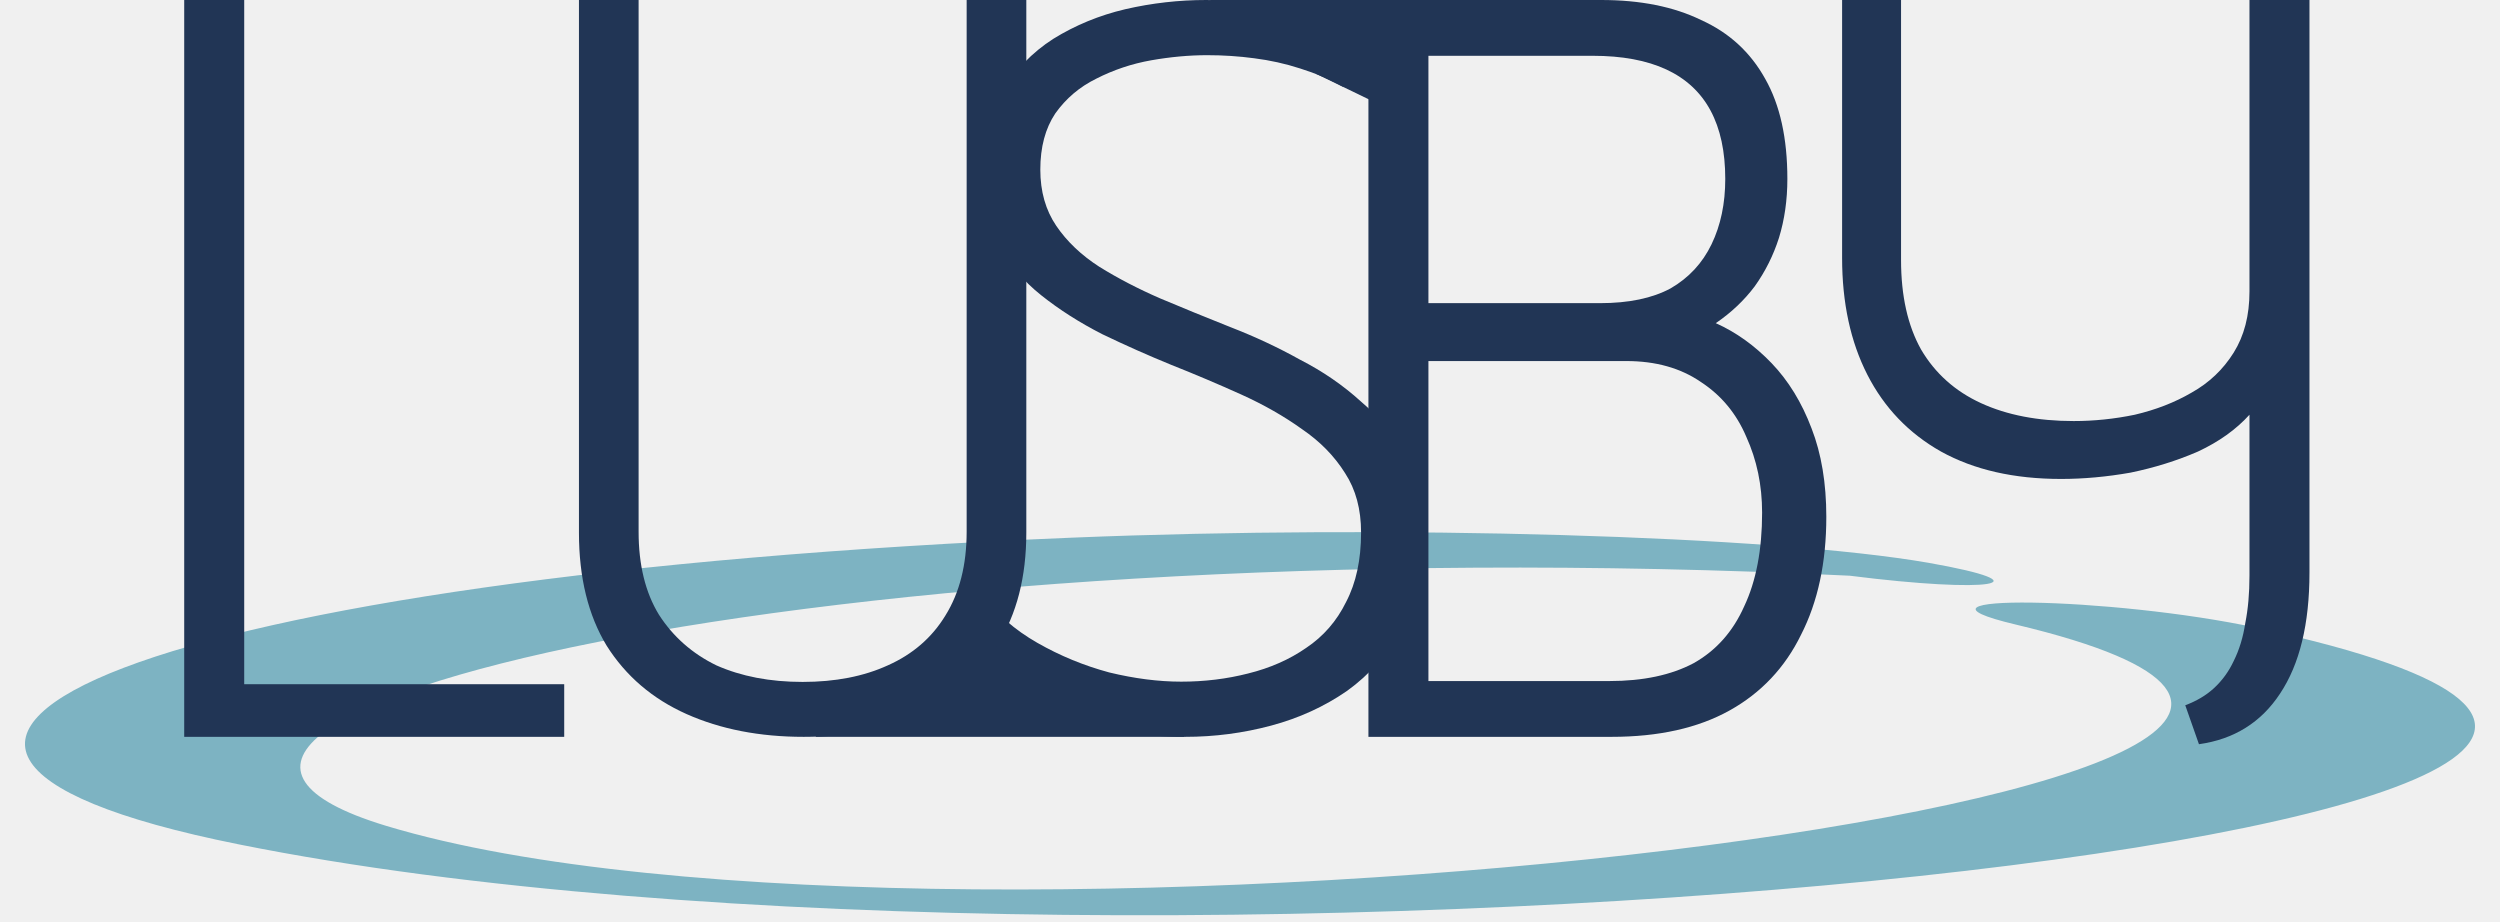
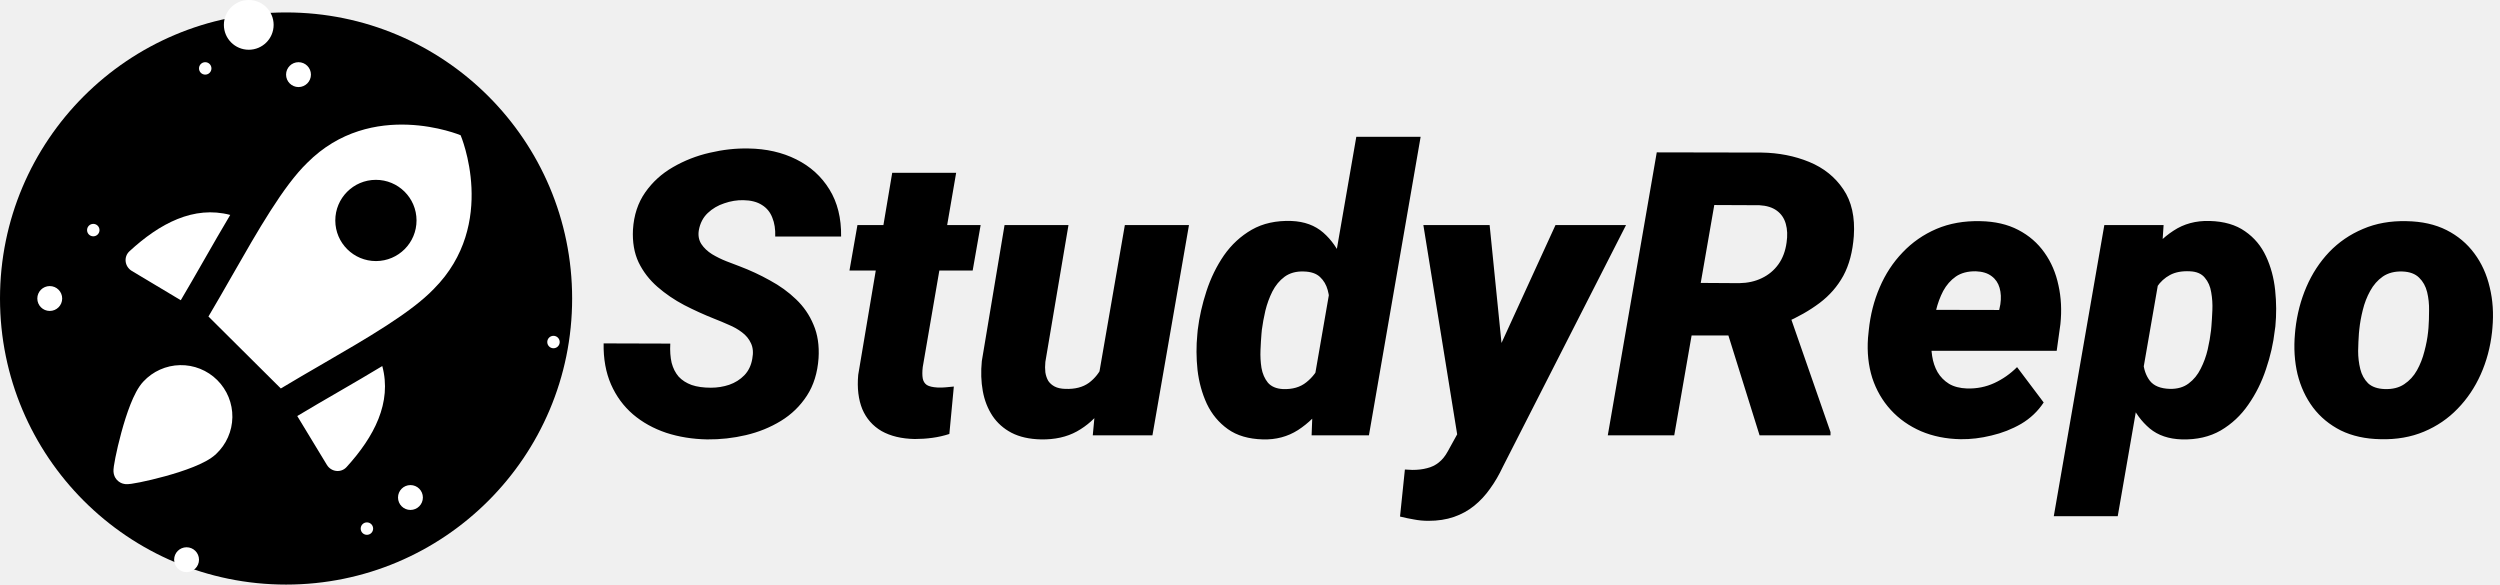
- <svg xmlns="http://www.w3.org/2000/svg" width="95" height="35" viewBox="0 0 95 35" fill="none">
+ <svg xmlns="http://www.w3.org/2000/svg" width="201" height="47" viewBox="0 0 201 47" fill="none">
+   <circle cx="23" cy="24" r="23" fill="black" />
  <g clip-path="url(#clip0_0_1)">
-     <path fill-rule="evenodd" clip-rule="evenodd" d="M40.712 20.432C5.829 21.877 -9.888 28.286 9.079 32.087C43.962 39.092 118.9 31.029 85.808 23.867C80.237 22.663 71.549 22.537 76.59 23.731C102.519 29.898 36.136 37.888 14.65 31.375C1.32 27.322 30.964 19.972 70.29 21.877C75.661 22.558 77.85 22.192 73.274 21.385C67.305 20.349 52.914 19.93 40.712 20.432Z" fill="#7DB3C2" />
+     <path fill-rule="evenodd" clip-rule="evenodd" d="M22.578 31.233L16.759 25.448C17.394 24.378 18.026 23.272 18.654 22.173C20.741 18.521 22.779 14.956 24.693 13.099C29.889 7.873 37.035 10.874 37.035 10.874C37.035 10.874 40.077 18.003 34.881 23.228C33.05 25.137 29.553 27.164 25.941 29.258C24.815 29.911 23.678 30.57 22.578 31.233ZM26.958 17.734C26.953 15.931 28.411 14.464 30.214 14.459C32.018 14.454 33.484 15.912 33.489 17.715C33.494 19.519 32.036 20.985 30.233 20.99C28.43 20.995 26.963 19.537 26.958 17.734ZM18.511 17.28C15.581 16.509 12.839 17.959 10.408 20.202C9.919 20.653 10.024 21.439 10.595 21.781L14.535 24.139L14.539 24.131C15.104 23.18 15.735 22.077 16.375 20.96C17.105 19.685 17.846 18.39 18.511 17.28ZM23.9 33.45L26.281 37.376C26.625 37.945 27.412 38.045 27.861 37.554C30.09 35.109 31.524 32.358 30.735 29.431C29.661 30.083 28.531 30.739 27.412 31.389L27.241 31.488C26.11 32.143 24.991 32.792 23.91 33.443L23.9 33.45ZM14.469 29.357C15.024 29.345 15.575 29.446 16.089 29.652C16.604 29.858 17.072 30.166 17.465 30.557C17.858 30.948 18.169 31.414 18.378 31.927C18.587 32.441 18.691 32.991 18.683 33.546C18.674 34.1 18.555 34.647 18.33 35.154C18.107 35.659 17.785 36.114 17.384 36.492C16.927 36.932 16.212 37.277 15.548 37.542C14.841 37.826 14.034 38.08 13.28 38.288C12.523 38.497 11.801 38.665 11.255 38.775C10.984 38.829 10.745 38.872 10.562 38.898C10.474 38.91 10.377 38.921 10.287 38.925C10.246 38.927 10.173 38.93 10.088 38.922C10.048 38.918 9.97 38.909 9.877 38.882C9.816 38.864 9.578 38.792 9.379 38.561C9.209 38.364 9.162 38.157 9.151 38.107C9.133 38.028 9.127 37.96 9.125 37.924C9.12 37.85 9.123 37.784 9.126 37.745C9.131 37.66 9.142 37.566 9.155 37.479C9.181 37.297 9.223 37.06 9.277 36.789C9.386 36.245 9.551 35.525 9.757 34.77C9.962 34.019 10.211 33.214 10.491 32.508C10.754 31.845 11.094 31.131 11.531 30.672C11.906 30.268 12.359 29.944 12.863 29.718C13.368 29.491 13.915 29.368 14.469 29.357Z" fill="white" />
  </g>
-   <path d="M7 28V0H9.28V26H21.44V28H7Z" fill="#213555" />
-   <path d="M87.76 21.76C87.76 23.707 87.387 25.24 86.64 26.36C85.92 27.453 84.893 28.093 83.56 28.28L83.04 26.8C83.467 26.64 83.827 26.427 84.12 26.16C84.44 25.867 84.693 25.52 84.88 25.12C85.093 24.693 85.24 24.213 85.32 23.68C85.427 23.147 85.48 22.547 85.48 21.88V15.76C84.973 16.32 84.32 16.787 83.52 17.16C82.72 17.507 81.867 17.773 80.96 17.96C80.053 18.12 79.173 18.2 78.32 18.2C76.533 18.2 75.013 17.853 73.76 17.16C72.533 16.467 71.6 15.493 70.96 14.24C70.32 12.987 70 11.507 70 9.8V0H72.24V9.88C72.24 11.24 72.493 12.373 73 13.28C73.533 14.187 74.293 14.867 75.28 15.32C76.267 15.773 77.44 16 78.8 16C79.573 16 80.347 15.92 81.12 15.76C81.92 15.573 82.64 15.293 83.28 14.92C83.947 14.547 84.48 14.04 84.88 13.4C85.28 12.76 85.48 11.987 85.48 11.08V0H87.76V21.76Z" fill="#213555" />
-   <path d="M60.84 0C62.333 0 63.6 0.253 64.64 0.76C65.707 1.24 66.52 1.987 67.08 3C67.64 3.987 67.92 5.253 67.92 6.8C67.92 7.6 67.813 8.347 67.6 9.04C67.387 9.707 67.08 10.32 66.68 10.88C66.28 11.413 65.787 11.88 65.2 12.28C65.973 12.627 66.68 13.133 67.32 13.8C67.96 14.467 68.467 15.293 68.84 16.28C69.213 17.24 69.4 18.36 69.4 19.64C69.4 21.373 69.08 22.867 68.44 24.12C67.827 25.373 66.92 26.333 65.72 27C64.52 27.667 63.027 28 61.24 28H52V0H60.84ZM60.8 11.52C61.893 11.52 62.787 11.333 63.48 10.96C64.173 10.56 64.693 10 65.04 9.28C65.387 8.56 65.56 7.733 65.56 6.8C65.56 5.76 65.373 4.893 65 4.2C64.627 3.507 64.067 2.987 63.32 2.64C62.573 2.293 61.64 2.12 60.52 2.12H54.28V11.52H60.8ZM61.16 25.88C62.44 25.88 63.507 25.653 64.36 25.2C65.213 24.72 65.853 24 66.28 23.04C66.733 22.08 66.96 20.893 66.96 19.48C66.96 18.44 66.76 17.48 66.36 16.6C65.987 15.72 65.413 15.027 64.64 14.52C63.867 13.987 62.92 13.72 61.8 13.72H54.28V25.88H61.16Z" fill="#213555" />
-   <path d="M51.038 3.301C50.532 3.016 49.987 2.783 49.405 2.602C48.848 2.421 48.266 2.291 47.658 2.214C47.076 2.136 46.481 2.097 45.873 2.097C45.19 2.097 44.481 2.162 43.747 2.291C43.013 2.421 42.316 2.654 41.658 2.99C41.025 3.301 40.506 3.741 40.101 4.311C39.721 4.88 39.532 5.592 39.532 6.447C39.532 7.275 39.734 7.987 40.139 8.583C40.544 9.178 41.089 9.696 41.772 10.136C42.481 10.576 43.253 10.977 44.089 11.34C44.949 11.702 45.835 12.065 46.747 12.427C47.684 12.79 48.57 13.204 49.405 13.67C50.266 14.11 51.038 14.641 51.721 15.262C52.43 15.858 52.987 16.596 53.392 17.476C53.797 18.33 54 19.353 54 20.544C54 21.838 53.747 22.964 53.24 23.922C52.734 24.854 52.051 25.631 51.19 26.252C50.329 26.848 49.367 27.288 48.304 27.573C47.24 27.858 46.152 28 45.038 28C43.848 28 42.709 27.858 41.62 27.573C40.532 27.288 39.519 26.848 38.582 26.252C37.646 25.657 36.785 24.893 36 23.961L37.329 22.602C37.861 23.327 38.557 23.935 39.418 24.427C40.279 24.919 41.19 25.294 42.152 25.553C43.114 25.786 44.025 25.903 44.886 25.903C45.772 25.903 46.62 25.799 47.43 25.592C48.266 25.385 49 25.061 49.633 24.621C50.291 24.181 50.797 23.599 51.152 22.874C51.532 22.149 51.721 21.269 51.721 20.233C51.721 19.353 51.519 18.602 51.114 17.981C50.709 17.333 50.164 16.777 49.481 16.311C48.797 15.819 48.025 15.379 47.164 14.99C46.304 14.602 45.418 14.226 44.506 13.864C43.62 13.502 42.747 13.113 41.886 12.699C41.025 12.259 40.253 11.767 39.57 11.223C38.886 10.68 38.342 10.032 37.937 9.282C37.532 8.531 37.329 7.65 37.329 6.641C37.329 5.424 37.57 4.388 38.051 3.534C38.557 2.68 39.215 1.994 40.025 1.476C40.861 0.958 41.772 0.583 42.76 0.35C43.772 0.117 44.797 0 45.835 0C46.519 0 47.19 0.052 47.848 0.155C48.506 0.259 49.152 0.414 49.785 0.621C50.443 0.828 51.063 1.1 51.646 1.437L51.038 3.301Z" fill="#213555" />
-   <path d="M39 20.242C39 21.922 38.636 23.34 37.907 24.495C37.206 25.65 36.221 26.53 34.952 27.134C33.684 27.711 32.214 28 30.541 28C28.867 28 27.383 27.711 26.088 27.134C24.793 26.556 23.781 25.69 23.052 24.535C22.351 23.379 22 21.948 22 20.242V0H24.267V20.203C24.267 21.463 24.523 22.513 25.036 23.353C25.575 24.193 26.304 24.836 27.221 25.283C28.166 25.703 29.259 25.913 30.5 25.913C31.741 25.913 32.821 25.703 33.738 25.283C34.682 24.863 35.411 24.233 35.924 23.392C36.464 22.526 36.733 21.463 36.733 20.203V0H39V20.242Z" fill="#213555" />
-   <rect x="46" width="14" height="2" fill="#213555" />
-   <rect x="31" y="26" width="14" height="2" fill="#213555" />
-   <rect x="35" y="25" width="5" height="2" fill="#213555" />
-   <rect x="50.871" y="1" width="3.56" height="2" transform="rotate(25.8218 50.8712 1)" fill="#213555" />
+   <circle cx="4" cy="24" r="1" fill="white" />
+   <circle cx="7.5" cy="18.5" r="0.5" fill="white" />
+   <circle cx="44.5" cy="27.5" r="0.5" fill="white" />
+   <circle cx="24" cy="6" r="1" fill="white" />
+   <circle cx="15" cy="45" r="1" fill="white" />
+   <circle cx="33" cy="40" r="1" fill="white" />
+   <circle cx="16.5" cy="5.5" r="0.5" fill="white" />
+   <circle cx="29.5" cy="42.5" r="0.5" fill="white" />
+   <circle cx="20" cy="2" r="2" fill="white" />
+   <path d="M60.484 28.844C60.578 28.354 60.542 27.938 60.375 27.594C60.219 27.25 59.979 26.958 59.656 26.719C59.344 26.479 58.984 26.276 58.578 26.109C58.182 25.932 57.797 25.771 57.422 25.625C56.609 25.302 55.807 24.938 55.016 24.531C54.224 24.115 53.505 23.625 52.859 23.062C52.214 22.5 51.708 21.844 51.344 21.094C50.99 20.344 50.839 19.463 50.891 18.453C50.964 17.297 51.292 16.302 51.875 15.469C52.458 14.635 53.203 13.958 54.109 13.438C55.026 12.906 56.01 12.521 57.062 12.281C58.125 12.031 59.161 11.917 60.172 11.938C61.609 11.958 62.891 12.25 64.016 12.812C65.151 13.375 66.042 14.182 66.688 15.234C67.333 16.276 67.646 17.537 67.625 19.016H62.328C62.349 18.432 62.271 17.927 62.094 17.5C61.927 17.062 61.651 16.724 61.266 16.484C60.88 16.234 60.38 16.104 59.766 16.094C59.255 16.083 58.745 16.167 58.234 16.344C57.724 16.51 57.281 16.771 56.906 17.125C56.531 17.479 56.292 17.938 56.188 18.5C56.115 18.927 56.182 19.302 56.391 19.625C56.599 19.938 56.885 20.208 57.25 20.438C57.615 20.656 57.995 20.844 58.391 21C58.797 21.156 59.151 21.292 59.453 21.406C60.307 21.729 61.125 22.109 61.906 22.547C62.698 22.974 63.396 23.479 64 24.062C64.615 24.646 65.083 25.328 65.406 26.109C65.74 26.88 65.875 27.776 65.812 28.797C65.729 29.974 65.417 30.979 64.875 31.812C64.333 32.646 63.635 33.323 62.781 33.844C61.927 34.365 60.99 34.745 59.969 34.984C58.948 35.224 57.911 35.339 56.859 35.328C55.682 35.307 54.583 35.13 53.562 34.797C52.542 34.453 51.651 33.958 50.891 33.312C50.13 32.656 49.542 31.854 49.125 30.906C48.708 29.948 48.51 28.849 48.531 27.609L53.891 27.625C53.859 28.208 53.896 28.724 54 29.172C54.115 29.609 54.302 29.979 54.562 30.281C54.833 30.573 55.182 30.797 55.609 30.953C56.036 31.099 56.552 31.172 57.156 31.172C57.667 31.172 58.156 31.094 58.625 30.938C59.104 30.771 59.51 30.516 59.844 30.172C60.177 29.828 60.391 29.385 60.484 28.844ZM78.844 18.094L78.203 21.75H68.297L68.938 18.094H78.844ZM71.734 13.891H76.875L74.188 29.516C74.146 29.88 74.146 30.182 74.188 30.422C74.229 30.651 74.338 30.828 74.516 30.953C74.703 31.068 74.99 31.135 75.375 31.156C75.594 31.167 75.812 31.162 76.031 31.141C76.25 31.12 76.469 31.099 76.688 31.078L76.328 34.891C75.88 35.036 75.422 35.141 74.953 35.203C74.495 35.266 74.026 35.297 73.547 35.297C72.484 35.276 71.594 35.062 70.875 34.656C70.167 34.24 69.651 33.651 69.328 32.891C69.016 32.12 68.906 31.203 69 30.141L71.734 13.891ZM88.266 30.625L90.438 18.094H95.594L92.656 35H87.859L88.266 30.625ZM89.234 27.438L90.562 27.406C90.458 28.365 90.25 29.318 89.938 30.266C89.625 31.213 89.193 32.073 88.641 32.844C88.088 33.615 87.401 34.229 86.578 34.688C85.766 35.135 84.802 35.349 83.688 35.328C82.76 35.307 81.974 35.13 81.328 34.797C80.693 34.464 80.182 34.01 79.797 33.438C79.412 32.854 79.151 32.188 79.016 31.438C78.88 30.688 78.854 29.885 78.938 29.031L80.766 18.094H85.906L84.047 29.094C84.016 29.396 84.016 29.677 84.047 29.938C84.088 30.198 84.167 30.427 84.281 30.625C84.406 30.812 84.578 30.963 84.797 31.078C85.016 31.193 85.297 31.255 85.641 31.266C86.422 31.297 87.057 31.135 87.547 30.781C88.037 30.417 88.412 29.938 88.672 29.344C88.943 28.75 89.13 28.115 89.234 27.438ZM105.609 30.828L109.047 11H114.219L110.062 35H105.453L105.609 30.828ZM96.266 26.875L96.297 26.531C96.422 25.5 96.656 24.458 97 23.406C97.344 22.354 97.812 21.396 98.406 20.531C99.01 19.667 99.755 18.979 100.641 18.469C101.536 17.958 102.599 17.724 103.828 17.766C104.87 17.807 105.724 18.12 106.391 18.703C107.057 19.287 107.573 20.026 107.938 20.922C108.302 21.807 108.552 22.74 108.688 23.719C108.823 24.698 108.88 25.599 108.859 26.422L108.812 26.844C108.656 27.729 108.385 28.672 108 29.672C107.625 30.662 107.13 31.594 106.516 32.469C105.911 33.333 105.193 34.036 104.359 34.578C103.526 35.109 102.583 35.359 101.531 35.328C100.385 35.297 99.448 35.021 98.719 34.5C97.99 33.979 97.427 33.302 97.031 32.469C96.646 31.635 96.396 30.729 96.281 29.75C96.177 28.771 96.172 27.812 96.266 26.875ZM101.453 26.516L101.422 26.844C101.391 27.219 101.365 27.651 101.344 28.141C101.323 28.63 101.349 29.109 101.422 29.578C101.505 30.047 101.677 30.443 101.938 30.766C102.208 31.078 102.609 31.25 103.141 31.281C103.911 31.312 104.542 31.13 105.031 30.734C105.531 30.338 105.911 29.833 106.172 29.219C106.443 28.594 106.615 27.953 106.688 27.297L106.828 26.047C106.88 25.62 106.906 25.167 106.906 24.688C106.917 24.208 106.865 23.755 106.75 23.328C106.635 22.901 106.427 22.547 106.125 22.266C105.823 21.984 105.385 21.838 104.812 21.828C104.208 21.807 103.698 21.948 103.281 22.25C102.875 22.552 102.547 22.948 102.297 23.438C102.057 23.917 101.87 24.432 101.734 24.984C101.609 25.526 101.516 26.037 101.453 26.516ZM118.344 32.766L125.062 18.094H130.734L120.828 37.531C120.526 38.177 120.182 38.766 119.797 39.297C119.422 39.828 118.995 40.286 118.516 40.672C118.036 41.057 117.495 41.354 116.891 41.562C116.286 41.771 115.604 41.875 114.844 41.875C114.448 41.875 114.062 41.839 113.688 41.766C113.312 41.703 112.938 41.625 112.562 41.531L112.953 37.75C113.057 37.76 113.161 37.766 113.266 37.766C113.37 37.776 113.469 37.781 113.562 37.781C114 37.781 114.391 37.734 114.734 37.641C115.089 37.557 115.401 37.406 115.672 37.188C115.953 36.969 116.198 36.667 116.406 36.281L118.344 32.766ZM119.766 18.094L120.984 30.188L120.594 35.5H117.25L114.438 18.094H119.766ZM133.203 12.25L141.625 12.266C143.01 12.287 144.286 12.537 145.453 13.016C146.62 13.495 147.536 14.229 148.203 15.219C148.87 16.198 149.151 17.453 149.047 18.984C148.953 20.245 148.672 21.307 148.203 22.172C147.734 23.026 147.099 23.755 146.297 24.359C145.495 24.963 144.552 25.5 143.469 25.969L141.531 26.969H133.969L134.688 22.734L139.828 22.766C140.516 22.755 141.125 22.62 141.656 22.359C142.198 22.099 142.641 21.729 142.984 21.25C143.328 20.771 143.547 20.188 143.641 19.5C143.724 18.938 143.703 18.438 143.578 18C143.453 17.552 143.214 17.198 142.859 16.938C142.505 16.677 142.036 16.531 141.453 16.5L137.828 16.484L134.609 35H129.266L133.203 12.25ZM141.469 35L138.328 24.938L143.75 24.906L147.172 34.734V35H141.469ZM157.641 35.312C156.474 35.292 155.411 35.078 154.453 34.672C153.495 34.255 152.682 33.682 152.016 32.953C151.349 32.224 150.854 31.37 150.531 30.391C150.219 29.401 150.104 28.323 150.188 27.156L150.25 26.547C150.375 25.318 150.667 24.172 151.125 23.109C151.583 22.037 152.198 21.099 152.969 20.297C153.74 19.484 154.646 18.854 155.688 18.406C156.74 17.958 157.917 17.75 159.219 17.781C160.396 17.802 161.411 18.037 162.266 18.484C163.13 18.932 163.833 19.542 164.375 20.312C164.917 21.073 165.292 21.948 165.5 22.938C165.719 23.917 165.771 24.958 165.656 26.062L165.359 28.203H151.922L152.453 24.906L160.734 24.922L160.828 24.469C160.901 23.979 160.88 23.537 160.766 23.141C160.651 22.745 160.438 22.432 160.125 22.203C159.812 21.963 159.391 21.833 158.859 21.812C158.214 21.802 157.677 21.943 157.25 22.234C156.833 22.526 156.495 22.912 156.234 23.391C155.984 23.87 155.792 24.391 155.656 24.953C155.521 25.505 155.422 26.037 155.359 26.547L155.297 27.141C155.255 27.651 155.271 28.146 155.344 28.625C155.417 29.104 155.562 29.537 155.781 29.922C156.01 30.307 156.318 30.62 156.703 30.859C157.089 31.088 157.573 31.213 158.156 31.234C158.938 31.255 159.667 31.109 160.344 30.797C161.021 30.484 161.63 30.057 162.172 29.516L164.312 32.359C163.844 33.068 163.24 33.641 162.5 34.078C161.76 34.505 160.964 34.818 160.109 35.016C159.266 35.224 158.443 35.323 157.641 35.312ZM173.719 21.625L170.266 41.5H165.125L169.188 18.094H173.953L173.719 21.625ZM182.938 26.25L182.891 26.578C182.776 27.599 182.542 28.63 182.188 29.672C181.844 30.713 181.37 31.667 180.766 32.531C180.172 33.396 179.432 34.089 178.547 34.609C177.661 35.12 176.62 35.359 175.422 35.328C174.37 35.297 173.51 35.005 172.844 34.453C172.177 33.891 171.656 33.182 171.281 32.328C170.917 31.463 170.661 30.552 170.516 29.594C170.38 28.625 170.323 27.724 170.344 26.891L170.391 26.438C170.547 25.521 170.807 24.552 171.172 23.531C171.536 22.51 172.016 21.562 172.609 20.688C173.203 19.802 173.917 19.088 174.75 18.547C175.583 17.995 176.552 17.734 177.656 17.766C178.812 17.797 179.76 18.073 180.5 18.594C181.24 19.104 181.802 19.776 182.188 20.609C182.573 21.432 182.818 22.338 182.922 23.328C183.026 24.318 183.031 25.292 182.938 26.25ZM177.766 26.562L177.797 26.234C177.828 25.859 177.854 25.427 177.875 24.938C177.896 24.448 177.865 23.969 177.781 23.5C177.708 23.031 177.536 22.641 177.266 22.328C177.005 22.005 176.604 21.833 176.062 21.812C175.427 21.781 174.896 21.88 174.469 22.109C174.042 22.338 173.693 22.656 173.422 23.062C173.161 23.469 172.958 23.927 172.812 24.438C172.667 24.938 172.562 25.453 172.5 25.984L172.359 27.266C172.286 27.859 172.271 28.463 172.312 29.078C172.354 29.682 172.531 30.193 172.844 30.609C173.167 31.026 173.708 31.245 174.469 31.266C175.073 31.276 175.573 31.13 175.969 30.828C176.375 30.526 176.698 30.13 176.938 29.641C177.188 29.151 177.375 28.635 177.5 28.094C177.625 27.542 177.714 27.031 177.766 26.562ZM184.516 26.812L184.547 26.484C184.682 25.266 184.979 24.125 185.438 23.062C185.896 22 186.505 21.068 187.266 20.266C188.036 19.463 188.943 18.844 189.984 18.406C191.026 17.958 192.193 17.75 193.484 17.781C194.724 17.802 195.797 18.042 196.703 18.5C197.609 18.958 198.354 19.583 198.938 20.375C199.521 21.156 199.932 22.062 200.172 23.094C200.422 24.115 200.495 25.203 200.391 26.359L200.359 26.703C200.224 27.912 199.922 29.042 199.453 30.094C198.984 31.146 198.365 32.068 197.594 32.859C196.833 33.651 195.932 34.266 194.891 34.703C193.849 35.141 192.688 35.344 191.406 35.312C190.188 35.292 189.12 35.057 188.203 34.609C187.297 34.151 186.552 33.536 185.969 32.766C185.385 31.984 184.969 31.088 184.719 30.078C184.479 29.057 184.411 27.969 184.516 26.812ZM189.688 26.484L189.656 26.812C189.625 27.24 189.604 27.708 189.594 28.219C189.594 28.719 189.651 29.203 189.766 29.672C189.88 30.13 190.089 30.51 190.391 30.812C190.703 31.104 191.151 31.26 191.734 31.281C192.359 31.302 192.88 31.172 193.297 30.891C193.724 30.609 194.068 30.234 194.328 29.766C194.589 29.297 194.786 28.792 194.922 28.25C195.068 27.708 195.167 27.188 195.219 26.688L195.25 26.359C195.281 25.943 195.297 25.479 195.297 24.969C195.307 24.448 195.255 23.953 195.141 23.484C195.026 23.016 194.812 22.63 194.5 22.328C194.188 22.016 193.74 21.849 193.156 21.828C192.531 21.807 192.005 21.943 191.578 22.234C191.161 22.526 190.823 22.912 190.562 23.391C190.302 23.859 190.104 24.37 189.969 24.922C189.833 25.463 189.74 25.984 189.688 26.484Z" fill="black" />
  <defs>
    <clipPath id="clip0_0_1">
-       <rect width="95" height="15" fill="white" transform="translate(0 20)" />
+       <rect width="28.904" height="28.904" fill="white" transform="translate(9 10.0834) rotate(-0.165412)" />
    </clipPath>
  </defs>
</svg>
